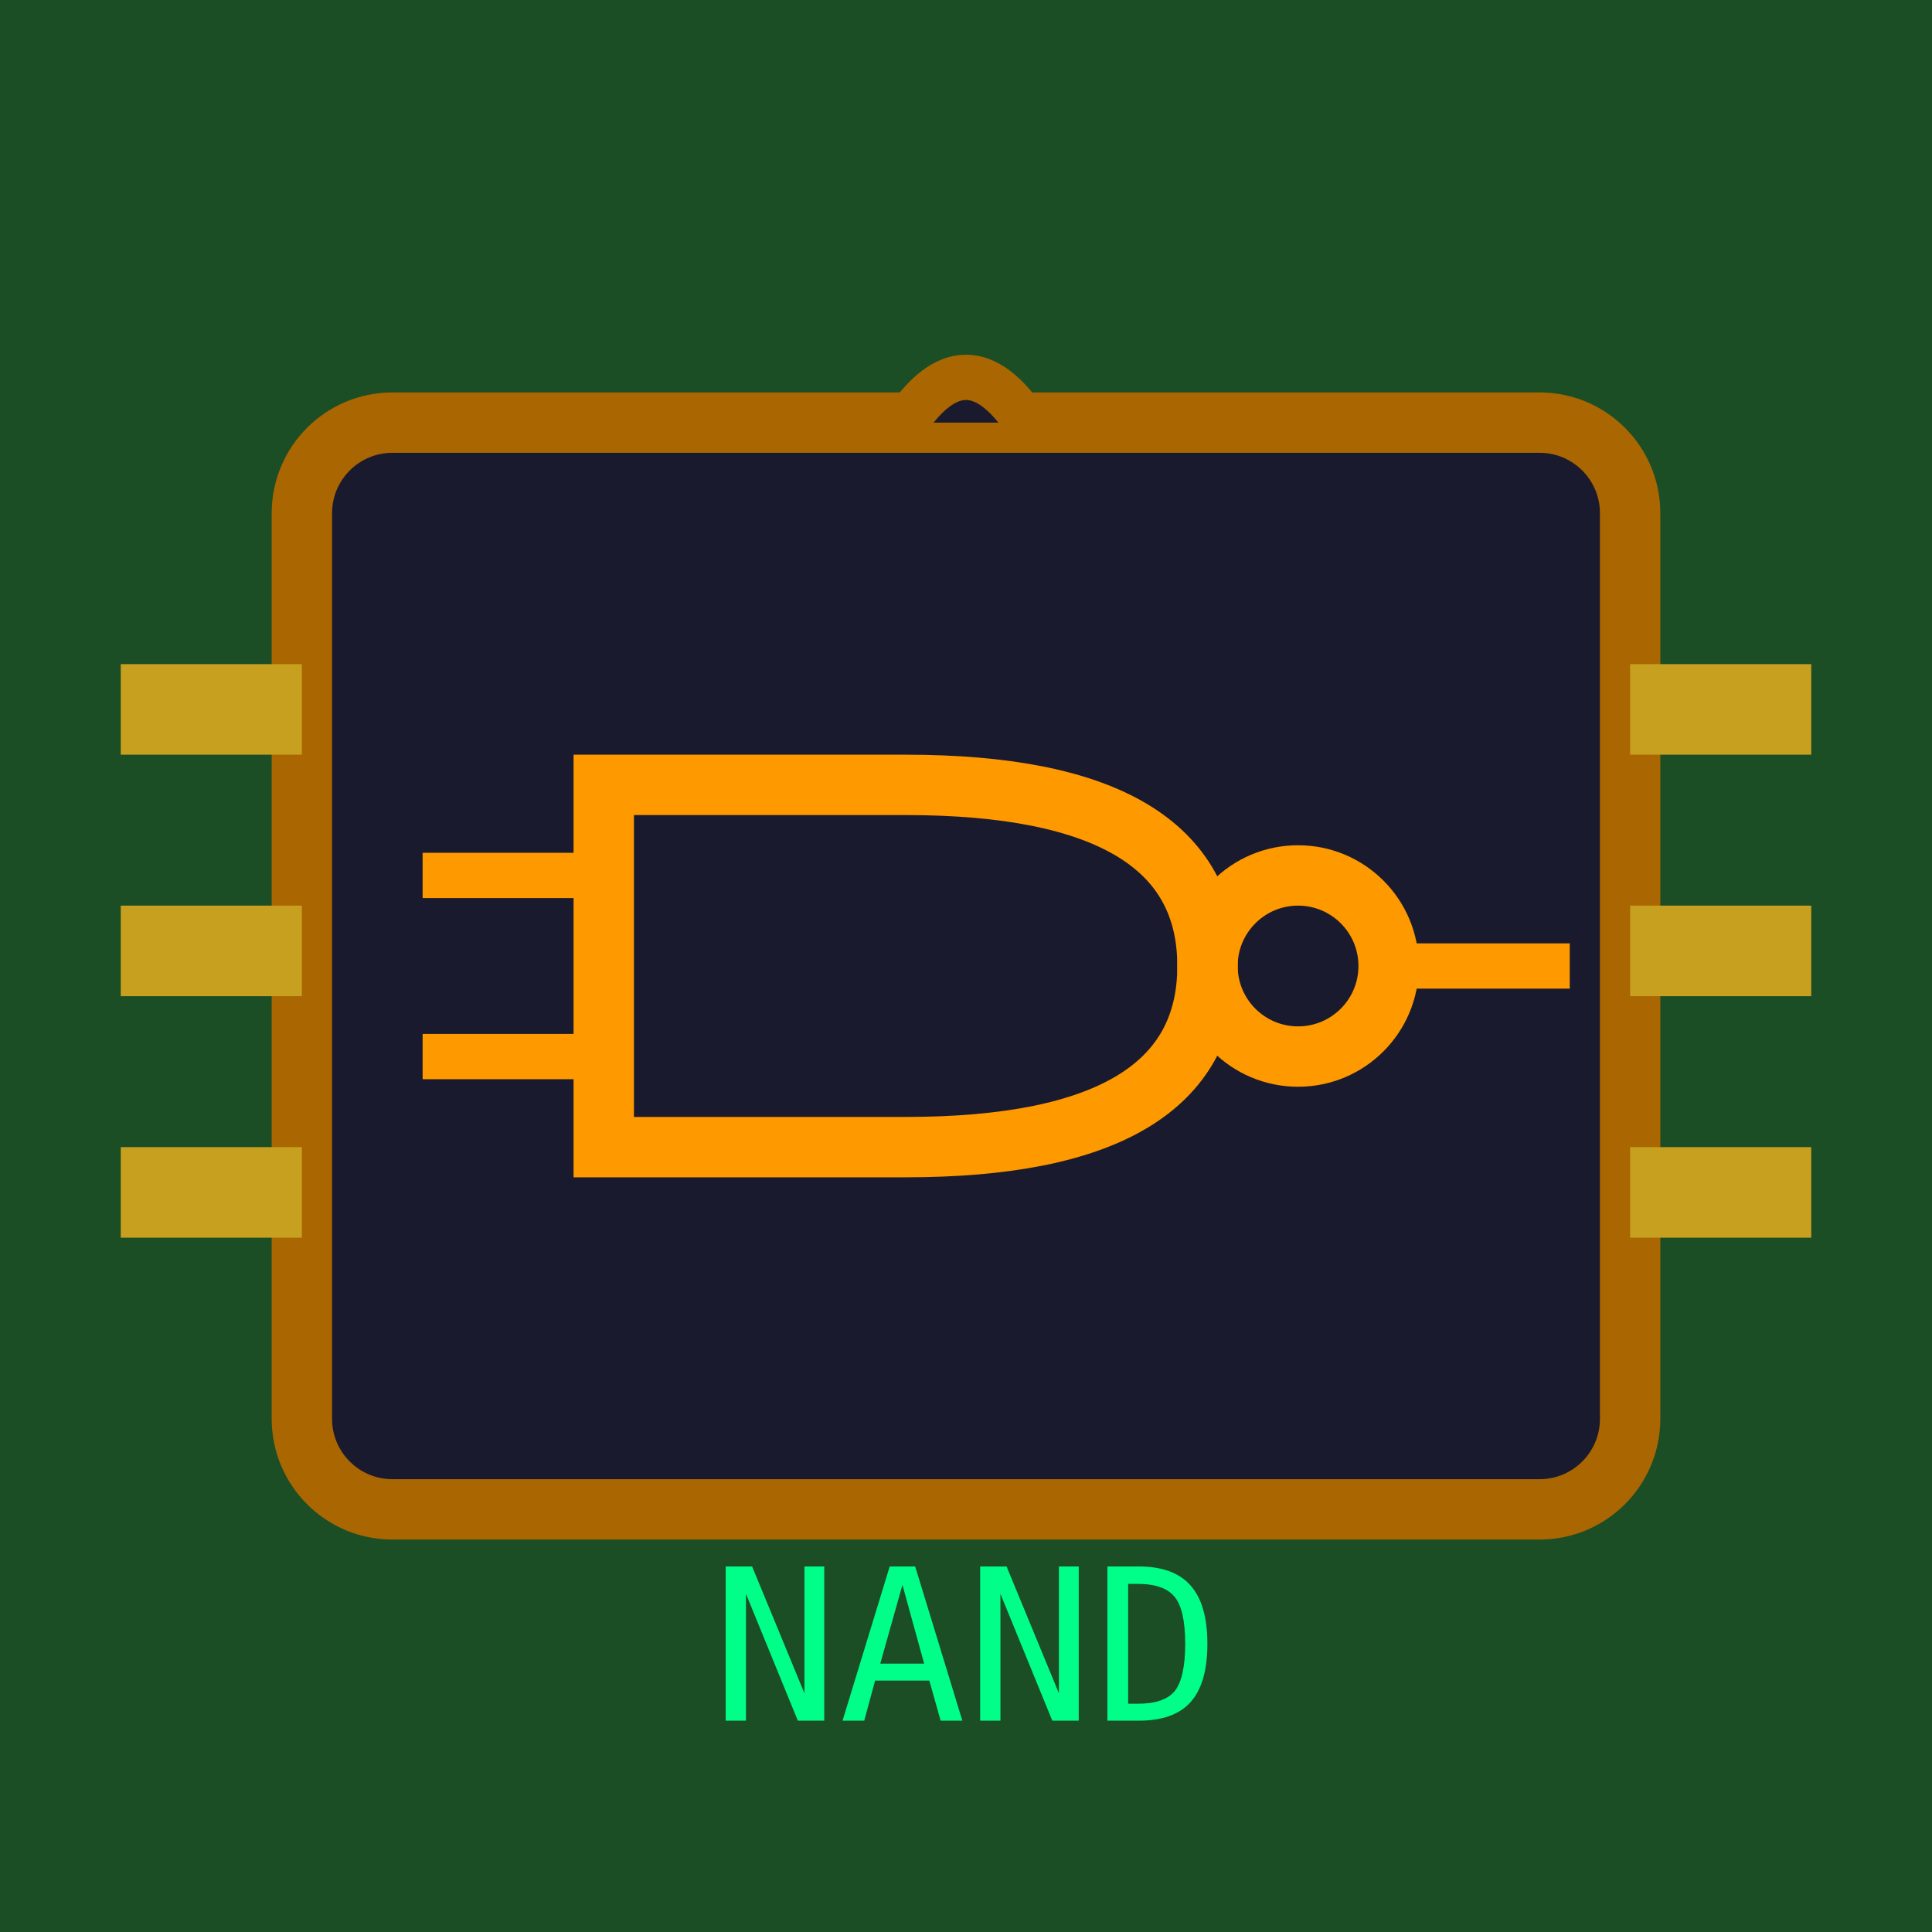
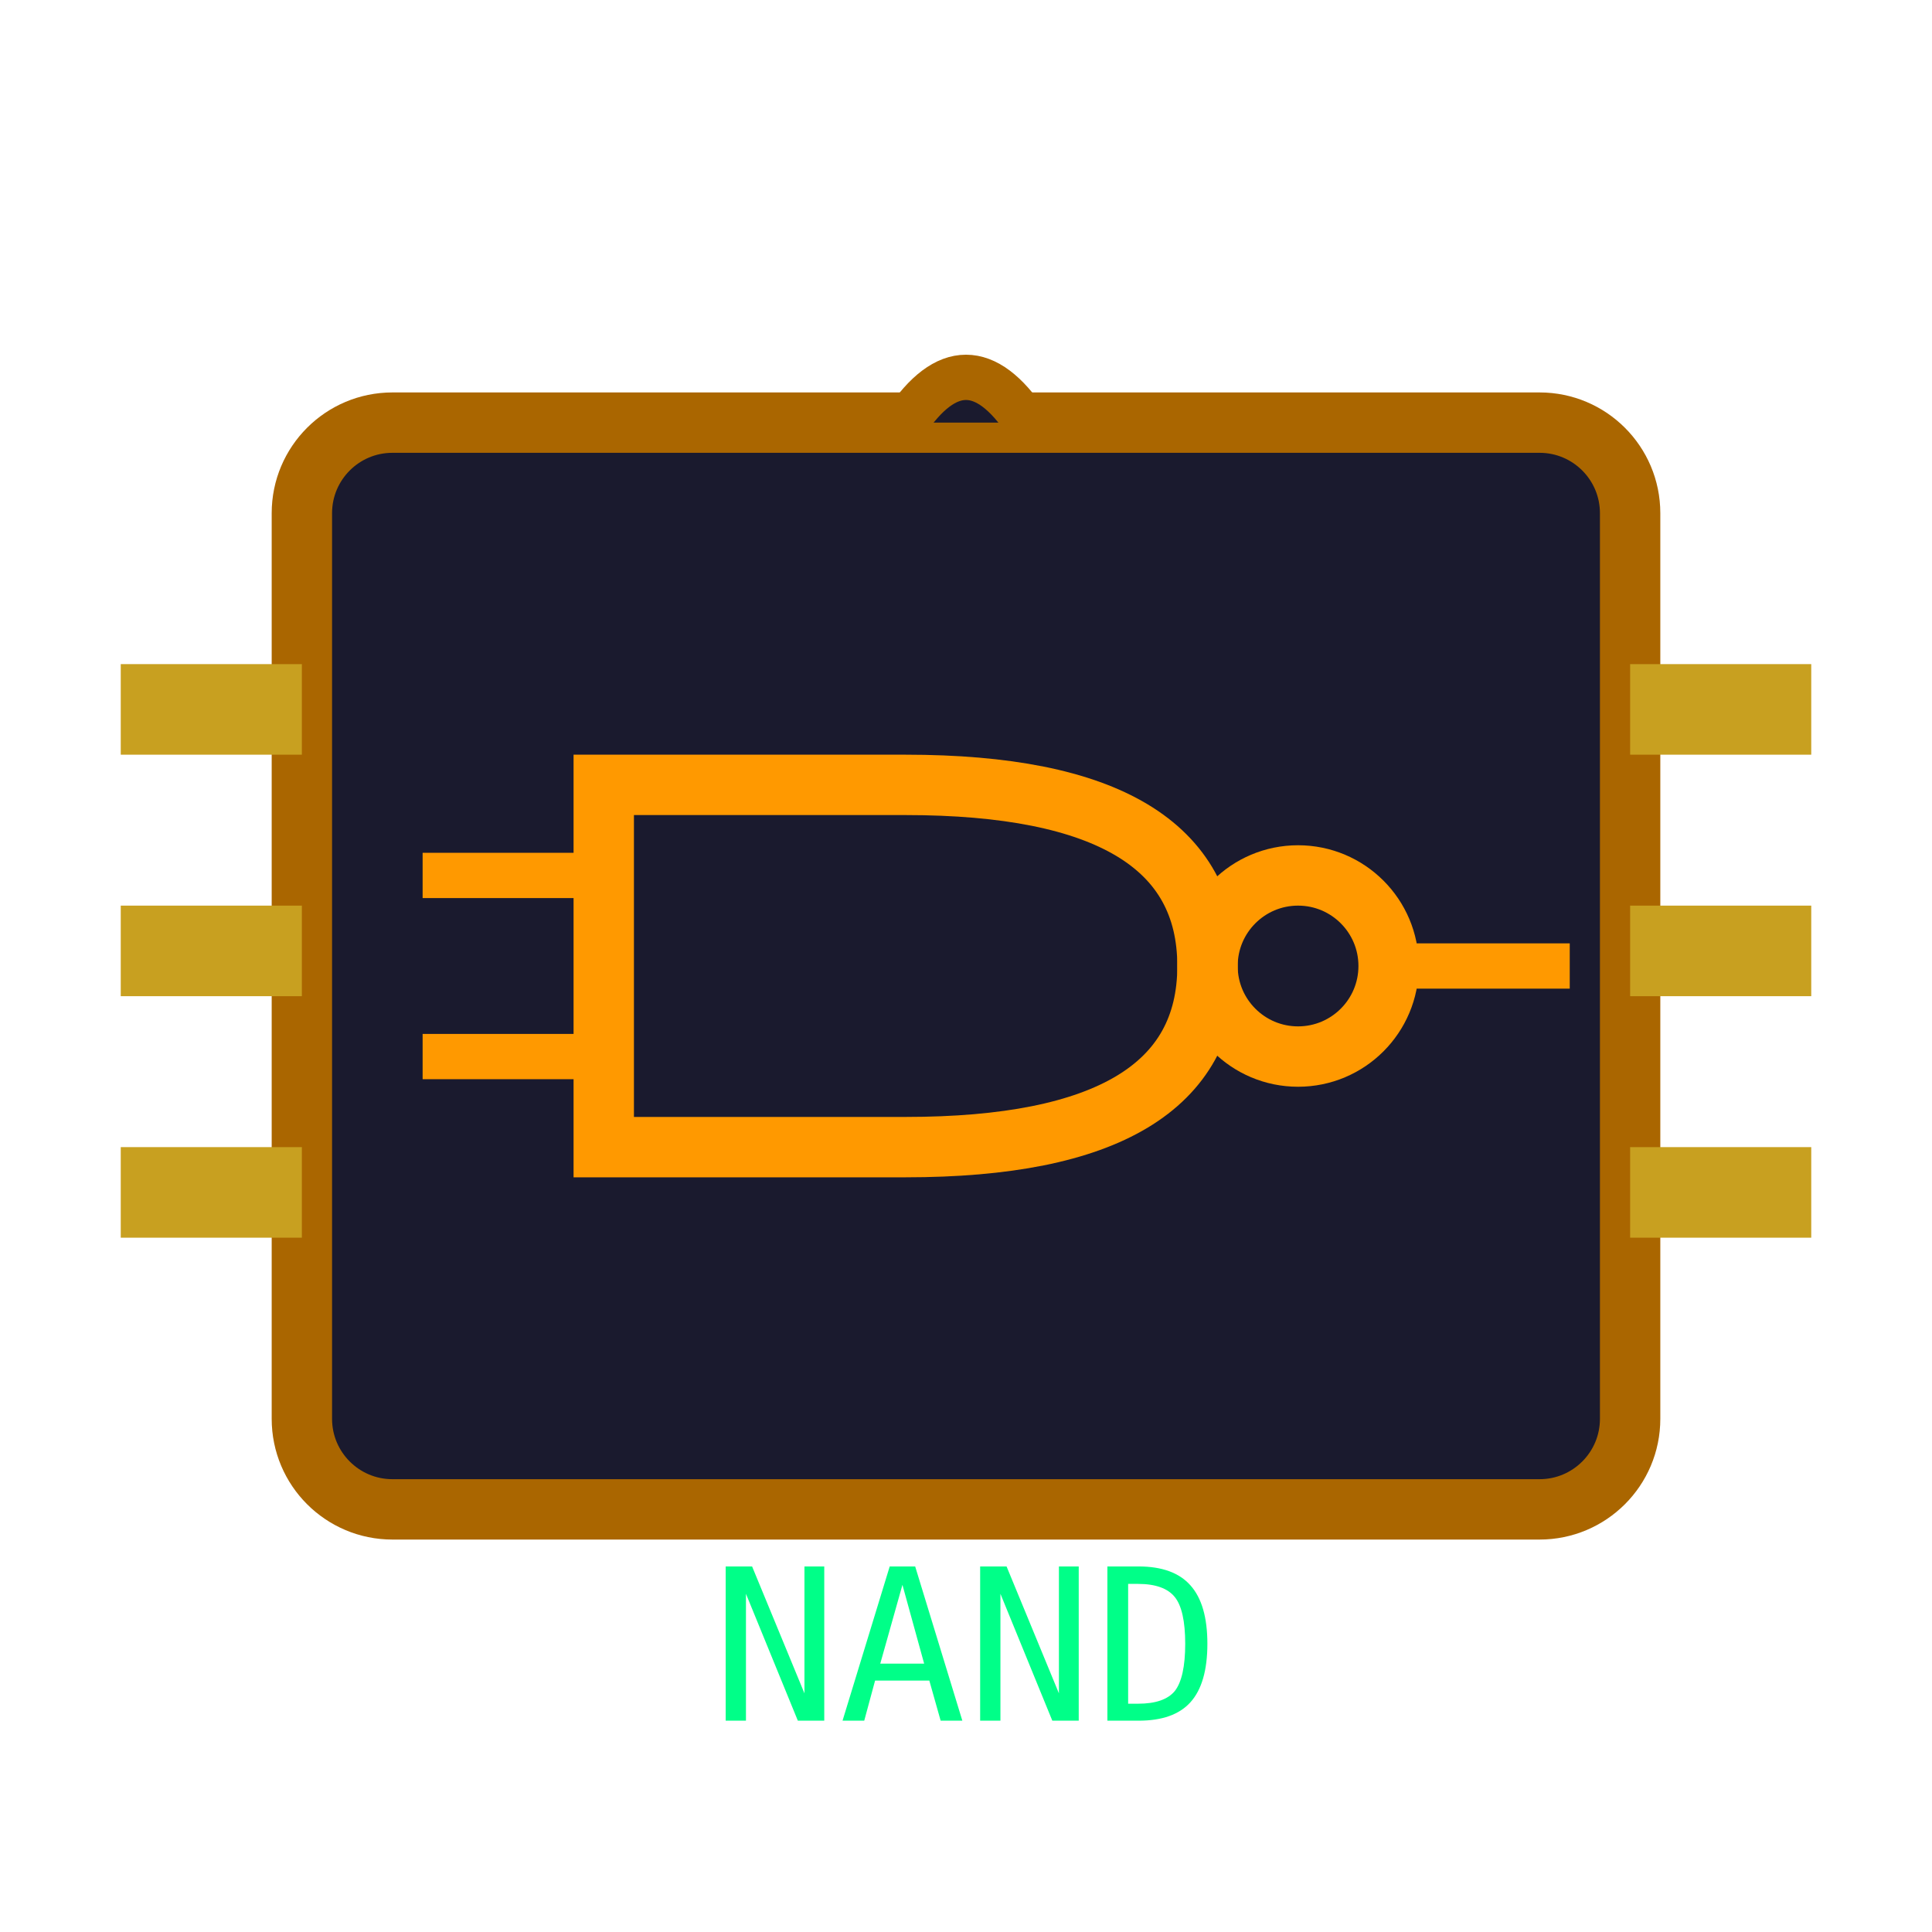
<svg xmlns="http://www.w3.org/2000/svg" viewBox="0 0 64 64" width="64" height="64">
-   <rect width="64" height="64" fill="#1e3a1e" />
-   <rect width="64" height="64" fill="#1a5c2a" opacity="0.6" />
  <rect x="10" y="14" width="44" height="36" rx="3" fill="#1a1a2e" stroke="#aa6600" stroke-width="2" />
  <path d="M30,14 Q32,11 34,14" fill="#1a1a2e" stroke="#aa6600" stroke-width="1.5" />
  <path d="M20,26 L20,38 L30,38 Q40,38 40,32 Q40,26 30,26 Z" fill="none" stroke="#ff9900" stroke-width="2" />
  <circle cx="43" cy="32" r="3" fill="none" stroke="#ff9900" stroke-width="2" />
  <line x1="14" y1="29" x2="20" y2="29" stroke="#ff9900" stroke-width="1.5" />
  <line x1="14" y1="35" x2="20" y2="35" stroke="#ff9900" stroke-width="1.5" />
  <line x1="46" y1="32" x2="52" y2="32" stroke="#ff9900" stroke-width="1.5" />
  <rect x="4" y="22" width="6" height="3" fill="#c8a020" />
  <rect x="4" y="30" width="6" height="3" fill="#c8a020" />
  <rect x="4" y="38" width="6" height="3" fill="#c8a020" />
  <rect x="54" y="22" width="6" height="3" fill="#c8a020" />
  <rect x="54" y="30" width="6" height="3" fill="#c8a020" />
  <rect x="54" y="38" width="6" height="3" fill="#c8a020" />
  <text x="32" y="57" font-family="monospace" font-size="7" fill="#00ff88" text-anchor="middle">NAND</text>
</svg>
